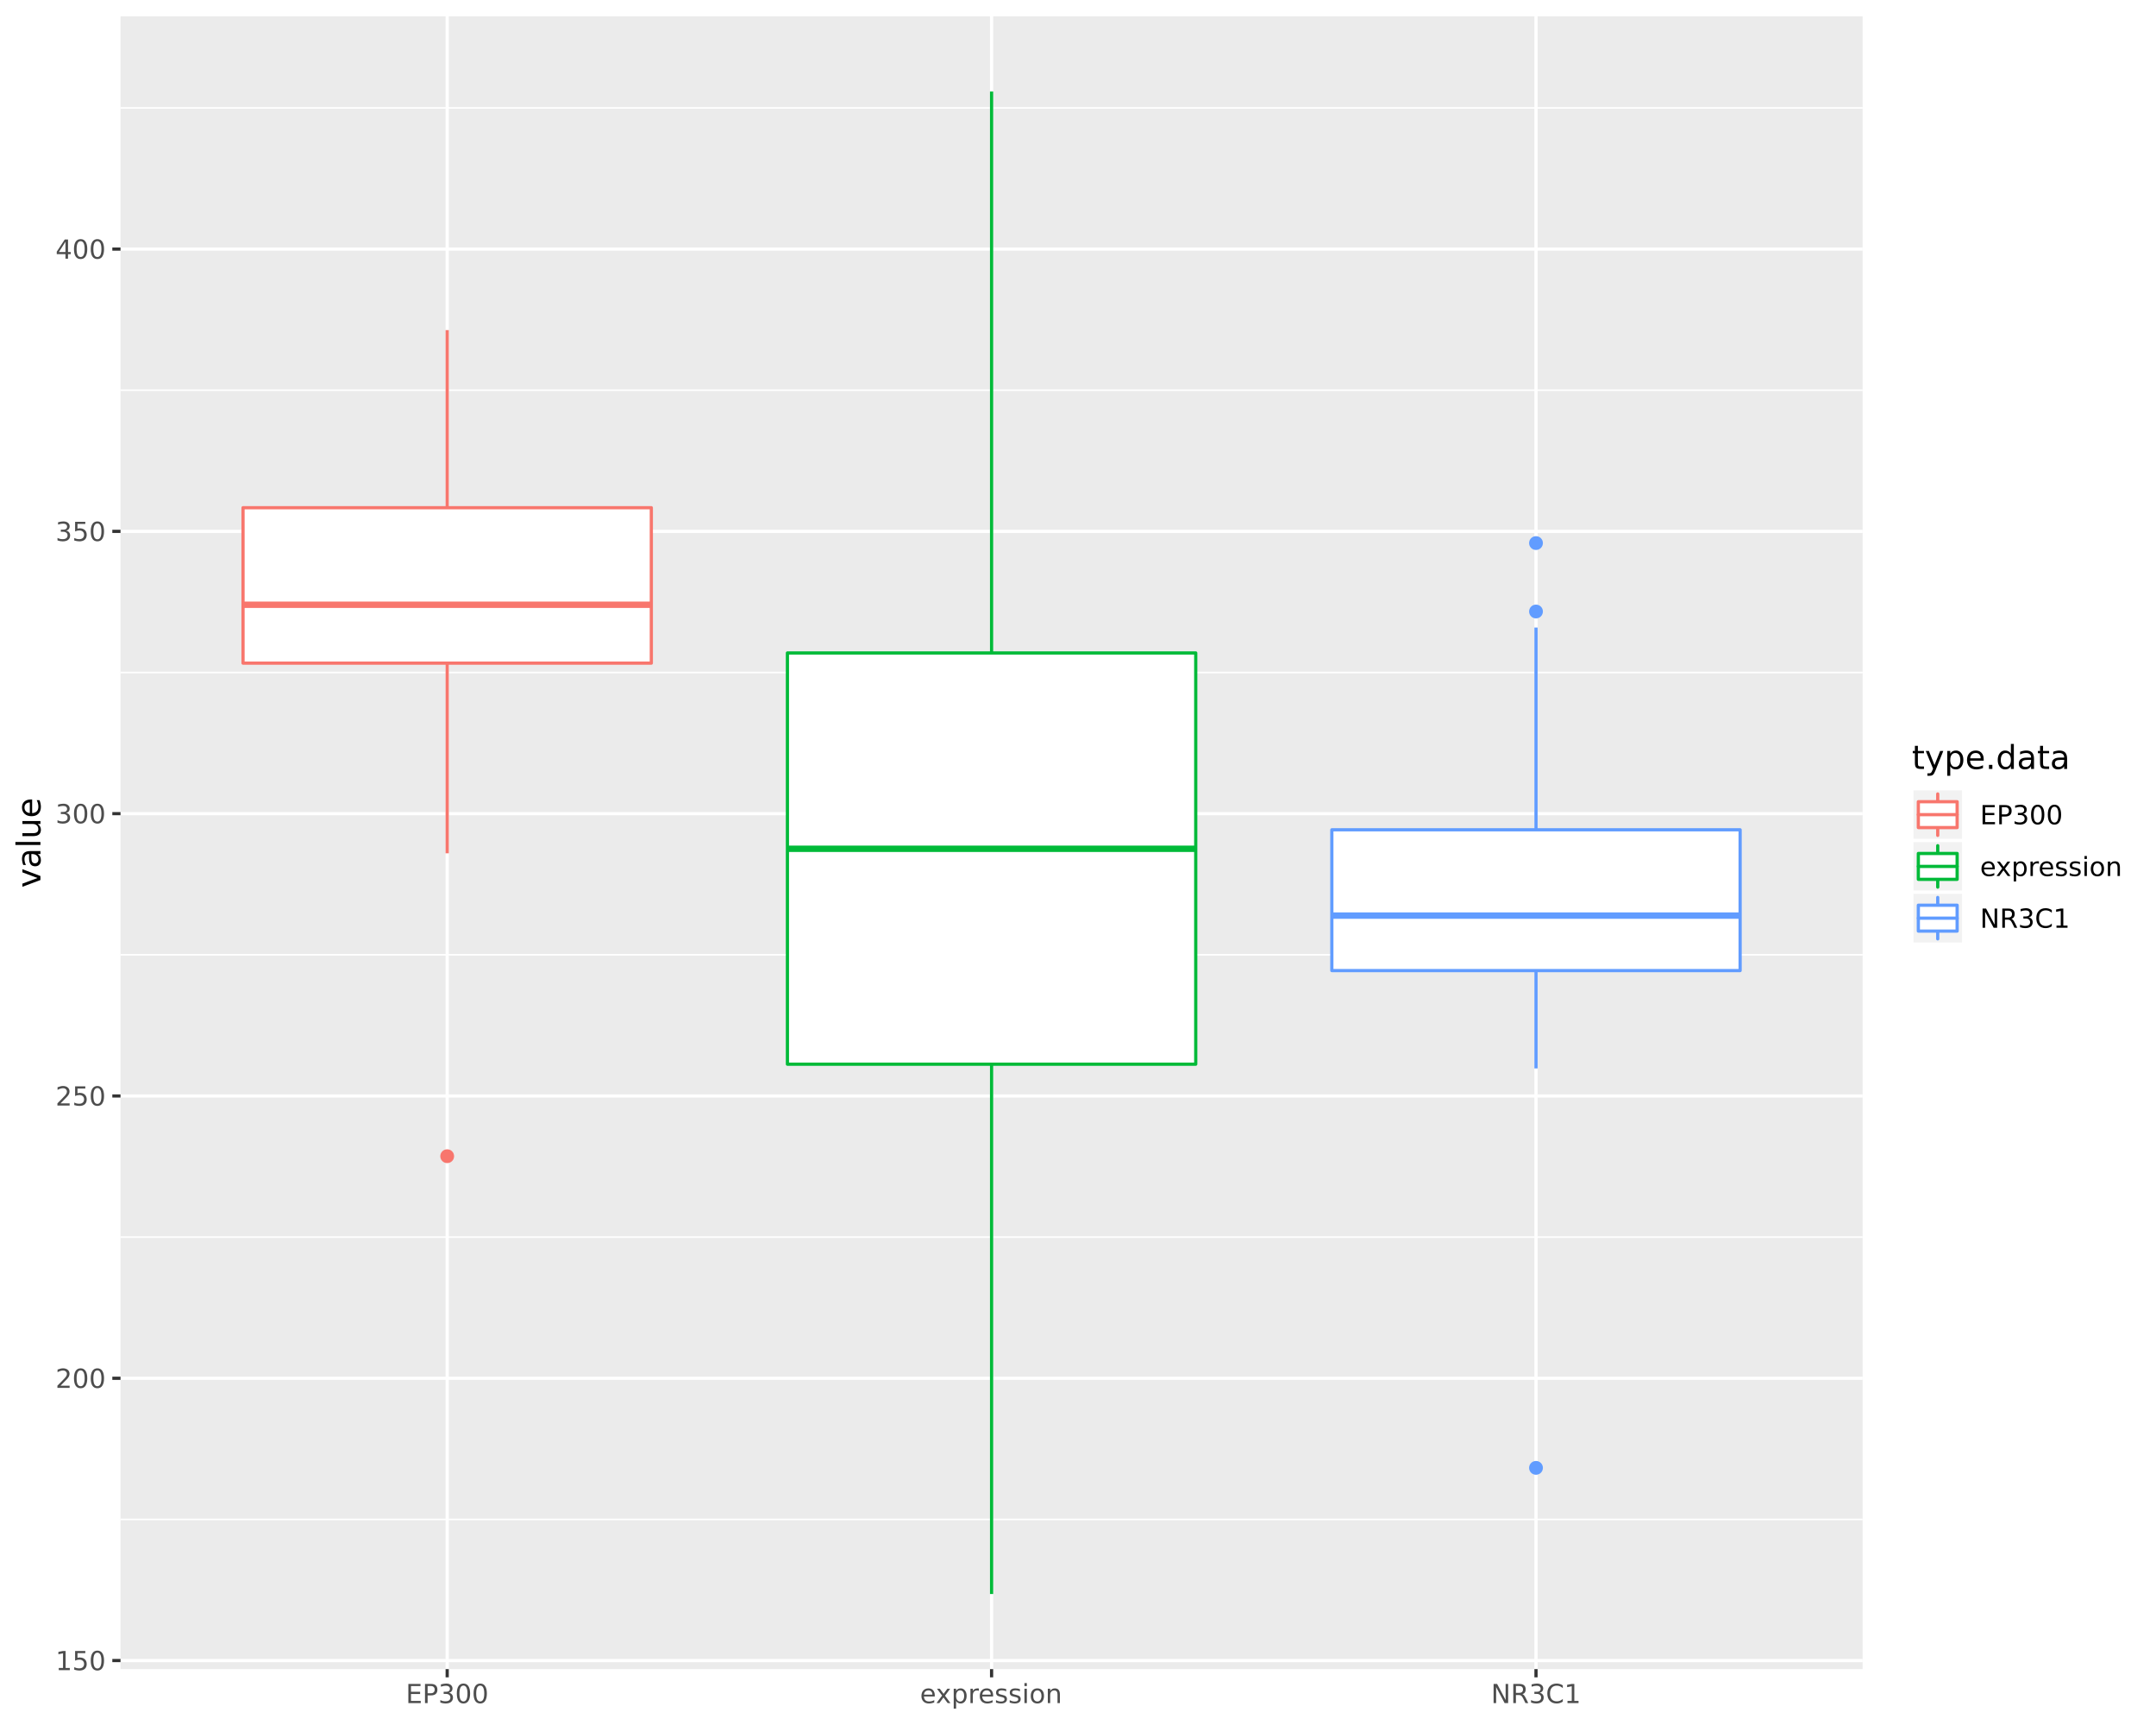
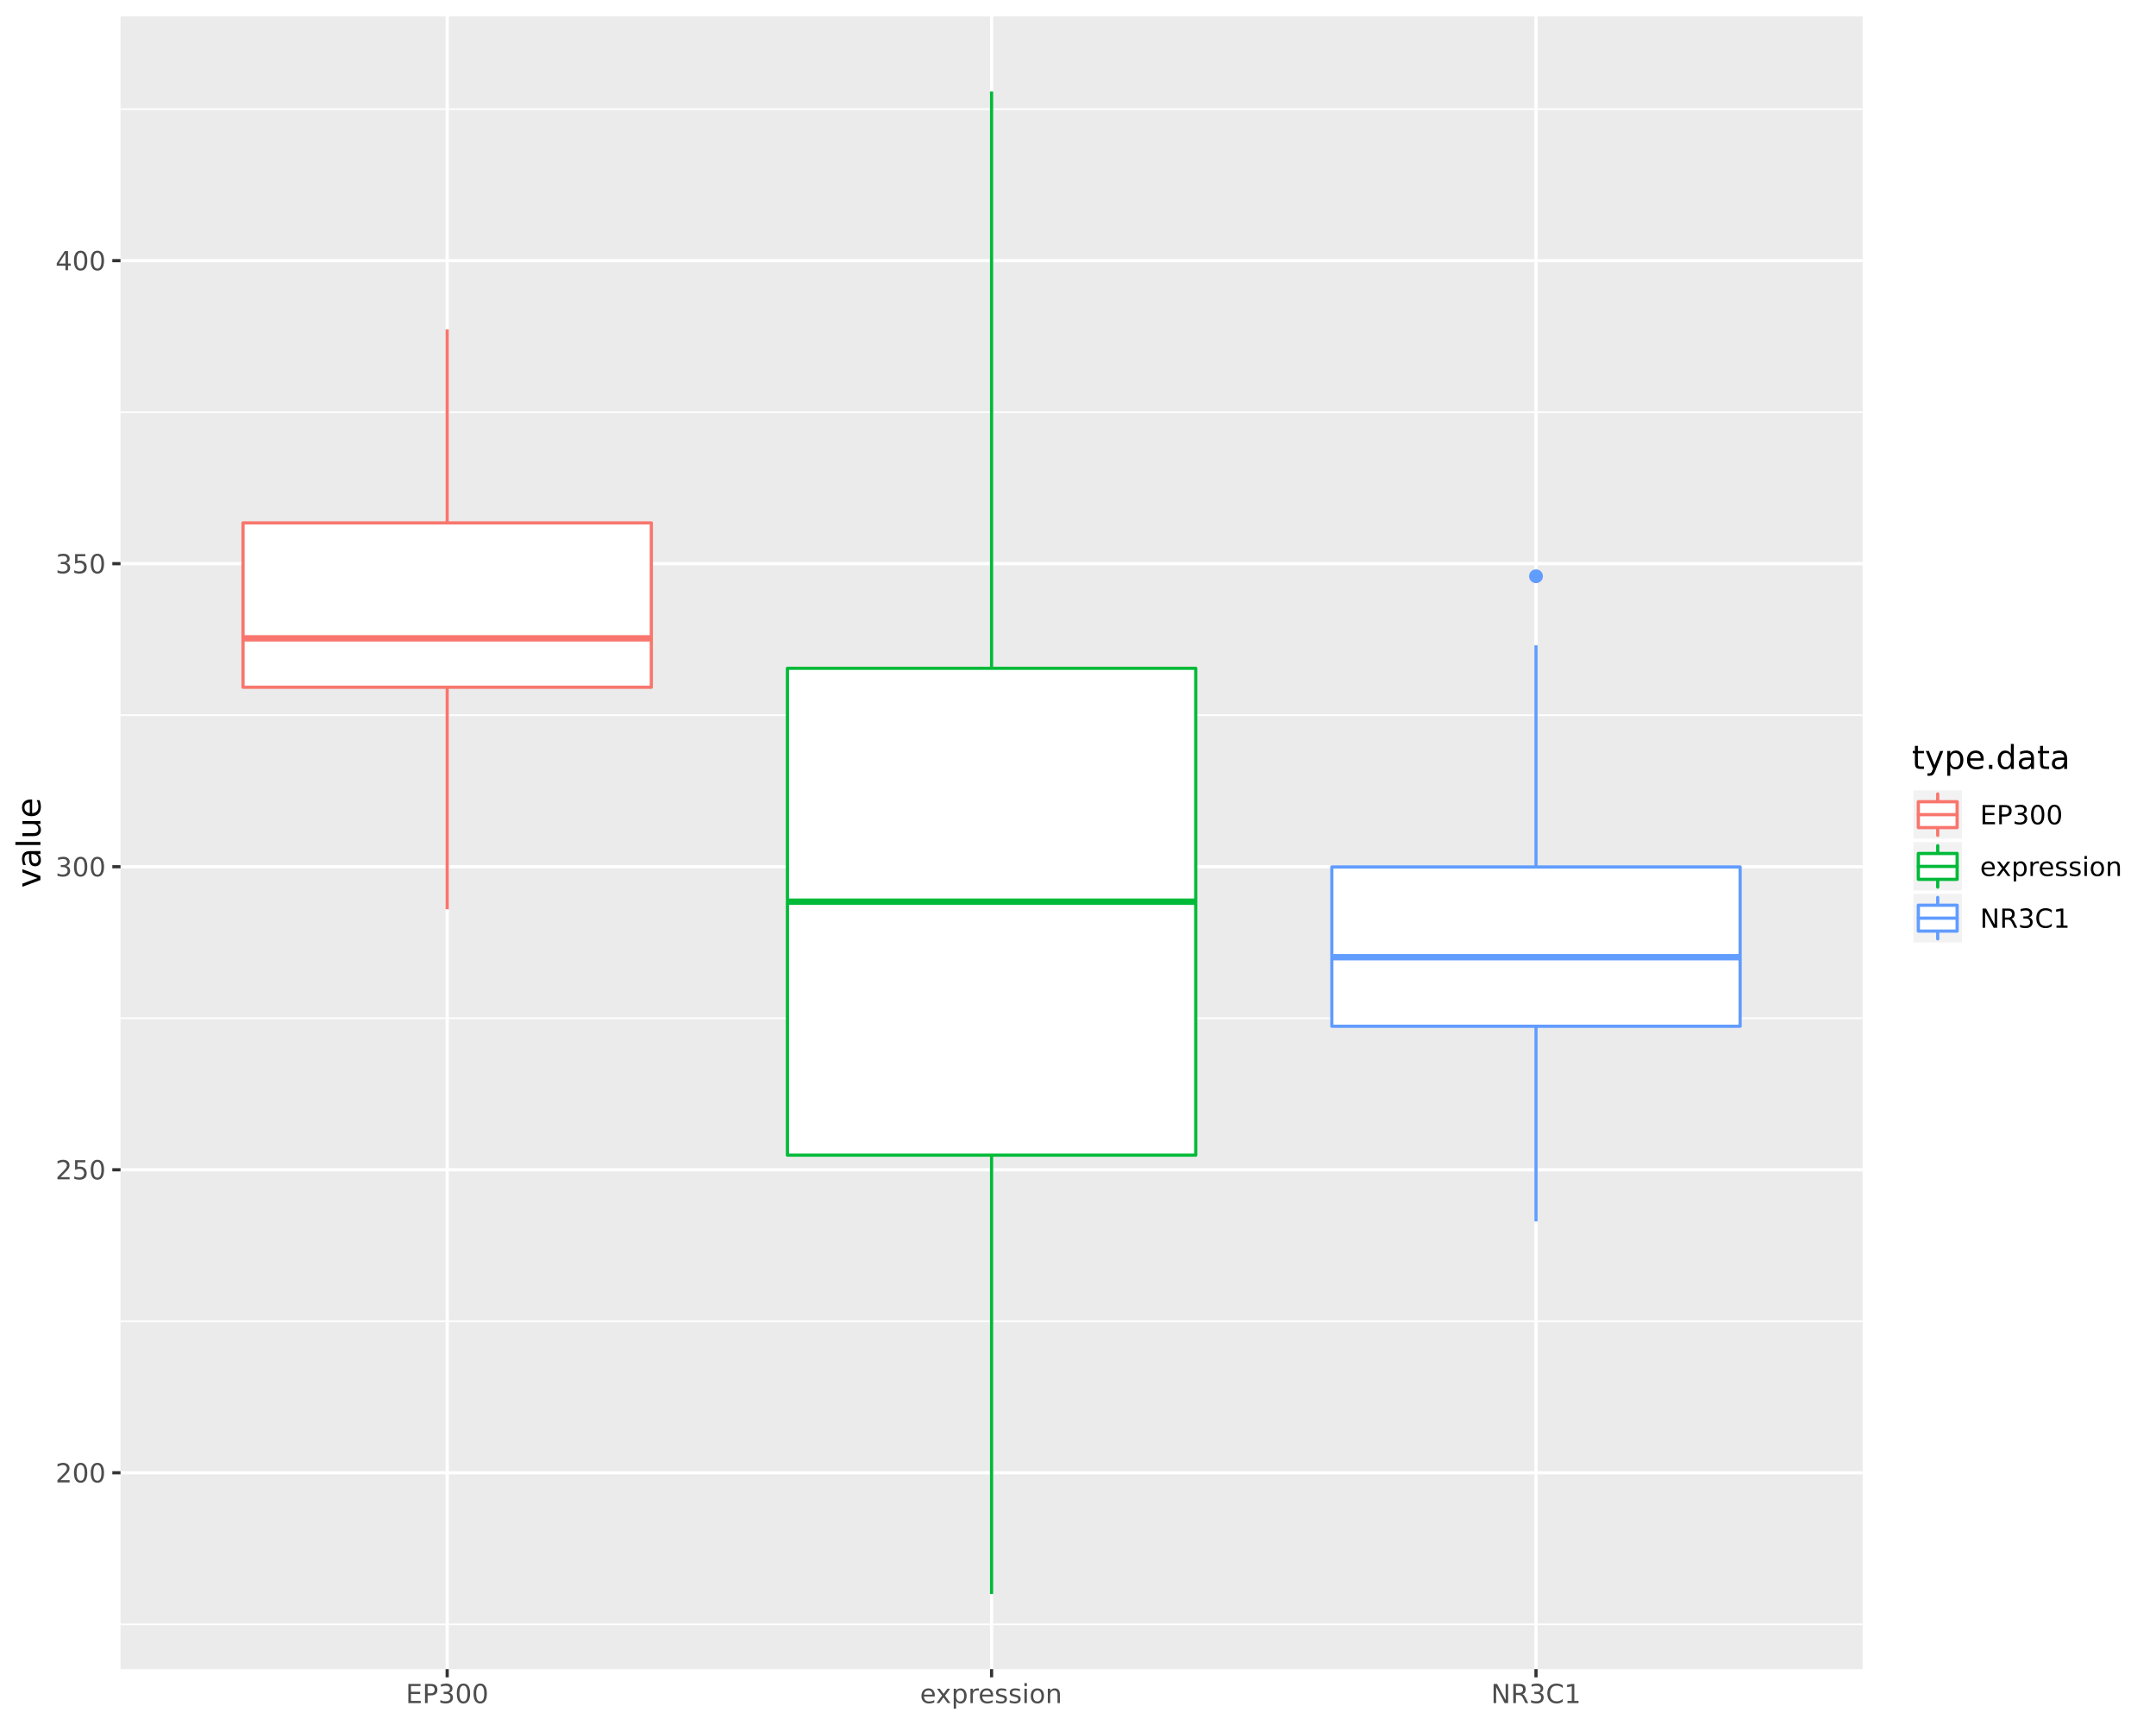
<svg xmlns="http://www.w3.org/2000/svg" viewBox="0 0 720.00 576.00">
  <defs>
    <style type="text/css">
    line, polyline, polygon, path, rect, circle {
      fill: none;
      stroke: #000000;
      stroke-linecap: round;
      stroke-linejoin: round;
      stroke-miterlimit: 10.00;
    }
  </style>
  </defs>
  <rect width="100%" height="100%" style="stroke: none; fill: #FFFFFF;" />
  <rect x="0.00" y="0.00" width="720.00" height="576.00" style="stroke-width: 1.07; stroke: #FFFFFF; fill: #FFFFFF;" />
  <defs>
    <clipPath id="cpNDAuMjV8NjIyLjAzfDU1Ny4zNHw1LjQ4">
      <rect x="40.25" y="5.48" width="581.77" height="551.86" />
    </clipPath>
  </defs>
  <rect x="40.25" y="5.48" width="581.77" height="551.86" style="stroke-width: 1.07; stroke: none; fill: #EBEBEB;" clip-path="url(#cpNDAuMjV8NjIyLjAzfDU1Ny4zNHw1LjQ4)" />
-   <polyline points="40.25,507.35 622.03,507.35 " style="stroke-width: 0.53; stroke: #FFFFFF; stroke-linecap: butt;" clip-path="url(#cpNDAuMjV8NjIyLjAzfDU1Ny4zNHw1LjQ4)" />
-   <polyline points="40.25,413.09 622.03,413.09 " style="stroke-width: 0.53; stroke: #FFFFFF; stroke-linecap: butt;" clip-path="url(#cpNDAuMjV8NjIyLjAzfDU1Ny4zNHw1LjQ4)" />
-   <polyline points="40.25,318.82 622.03,318.82 " style="stroke-width: 0.53; stroke: #FFFFFF; stroke-linecap: butt;" clip-path="url(#cpNDAuMjV8NjIyLjAzfDU1Ny4zNHw1LjQ4)" />
-   <polyline points="40.25,224.56 622.03,224.56 " style="stroke-width: 0.53; stroke: #FFFFFF; stroke-linecap: butt;" clip-path="url(#cpNDAuMjV8NjIyLjAzfDU1Ny4zNHw1LjQ4)" />
-   <polyline points="40.25,130.30 622.03,130.30 " style="stroke-width: 0.53; stroke: #FFFFFF; stroke-linecap: butt;" clip-path="url(#cpNDAuMjV8NjIyLjAzfDU1Ny4zNHw1LjQ4)" />
-   <polyline points="40.25,36.04 622.03,36.04 " style="stroke-width: 0.53; stroke: #FFFFFF; stroke-linecap: butt;" clip-path="url(#cpNDAuMjV8NjIyLjAzfDU1Ny4zNHw1LjQ4)" />
-   <polyline points="40.25,554.48 622.03,554.48 " style="stroke-width: 1.07; stroke: #FFFFFF; stroke-linecap: butt;" clip-path="url(#cpNDAuMjV8NjIyLjAzfDU1Ny4zNHw1LjQ4)" />
-   <polyline points="40.25,460.22 622.03,460.22 " style="stroke-width: 1.07; stroke: #FFFFFF; stroke-linecap: butt;" clip-path="url(#cpNDAuMjV8NjIyLjAzfDU1Ny4zNHw1LjQ4)" />
-   <polyline points="40.25,365.96 622.03,365.96 " style="stroke-width: 1.07; stroke: #FFFFFF; stroke-linecap: butt;" clip-path="url(#cpNDAuMjV8NjIyLjAzfDU1Ny4zNHw1LjQ4)" />
-   <polyline points="40.25,271.69 622.03,271.69 " style="stroke-width: 1.07; stroke: #FFFFFF; stroke-linecap: butt;" clip-path="url(#cpNDAuMjV8NjIyLjAzfDU1Ny4zNHw1LjQ4)" />
-   <polyline points="40.25,177.43 622.03,177.43 " style="stroke-width: 1.07; stroke: #FFFFFF; stroke-linecap: butt;" clip-path="url(#cpNDAuMjV8NjIyLjAzfDU1Ny4zNHw1LjQ4)" />
-   <polyline points="40.25,83.17 622.03,83.17 " style="stroke-width: 1.07; stroke: #FFFFFF; stroke-linecap: butt;" clip-path="url(#cpNDAuMjV8NjIyLjAzfDU1Ny4zNHw1LjQ4)" />
+   <polyline points="40.25,542.38 622.03,542.38 " style="stroke-width: 0.53; stroke: #FFFFFF; stroke-linecap: butt;" clip-path="url(#cpNDAuMjV8NjIyLjAzfDU1Ny4zNHw1LjQ4)" />
+   <polyline points="40.25,441.19 622.03,441.19 " style="stroke-width: 0.53; stroke: #FFFFFF; stroke-linecap: butt;" clip-path="url(#cpNDAuMjV8NjIyLjAzfDU1Ny4zNHw1LjQ4)" />
+   <polyline points="40.25,340.00 622.03,340.00 " style="stroke-width: 0.53; stroke: #FFFFFF; stroke-linecap: butt;" clip-path="url(#cpNDAuMjV8NjIyLjAzfDU1Ny4zNHw1LjQ4)" />
+   <polyline points="40.25,238.81 622.03,238.81 " style="stroke-width: 0.53; stroke: #FFFFFF; stroke-linecap: butt;" clip-path="url(#cpNDAuMjV8NjIyLjAzfDU1Ny4zNHw1LjQ4)" />
+   <polyline points="40.25,137.63 622.03,137.63 " style="stroke-width: 0.53; stroke: #FFFFFF; stroke-linecap: butt;" clip-path="url(#cpNDAuMjV8NjIyLjAzfDU1Ny4zNHw1LjQ4)" />
+   <polyline points="40.25,36.44 622.03,36.44 " style="stroke-width: 0.53; stroke: #FFFFFF; stroke-linecap: butt;" clip-path="url(#cpNDAuMjV8NjIyLjAzfDU1Ny4zNHw1LjQ4)" />
+   <polyline points="40.25,491.78 622.03,491.78 " style="stroke-width: 1.07; stroke: #FFFFFF; stroke-linecap: butt;" clip-path="url(#cpNDAuMjV8NjIyLjAzfDU1Ny4zNHw1LjQ4)" />
+   <polyline points="40.25,390.60 622.03,390.60 " style="stroke-width: 1.07; stroke: #FFFFFF; stroke-linecap: butt;" clip-path="url(#cpNDAuMjV8NjIyLjAzfDU1Ny4zNHw1LjQ4)" />
+   <polyline points="40.25,289.41 622.03,289.41 " style="stroke-width: 1.07; stroke: #FFFFFF; stroke-linecap: butt;" clip-path="url(#cpNDAuMjV8NjIyLjAzfDU1Ny4zNHw1LjQ4)" />
+   <polyline points="40.25,188.22 622.03,188.22 " style="stroke-width: 1.07; stroke: #FFFFFF; stroke-linecap: butt;" clip-path="url(#cpNDAuMjV8NjIyLjAzfDU1Ny4zNHw1LjQ4)" />
+   <polyline points="40.25,87.03 622.03,87.03 " style="stroke-width: 1.07; stroke: #FFFFFF; stroke-linecap: butt;" clip-path="url(#cpNDAuMjV8NjIyLjAzfDU1Ny4zNHw1LjQ4)" />
  <polyline points="149.34,557.34 149.34,5.48 " style="stroke-width: 1.07; stroke: #FFFFFF; stroke-linecap: butt;" clip-path="url(#cpNDAuMjV8NjIyLjAzfDU1Ny4zNHw1LjQ4)" />
  <polyline points="331.14,557.34 331.14,5.48 " style="stroke-width: 1.07; stroke: #FFFFFF; stroke-linecap: butt;" clip-path="url(#cpNDAuMjV8NjIyLjAzfDU1Ny4zNHw1LjQ4)" />
  <polyline points="512.95,557.34 512.95,5.48 " style="stroke-width: 1.07; stroke: #FFFFFF; stroke-linecap: butt;" clip-path="url(#cpNDAuMjV8NjIyLjAzfDU1Ny4zNHw1LjQ4)" />
-   <circle cx="149.34" cy="386.07" r="1.95" style="stroke-width: 0.71; stroke: #F8766D; fill: #F8766D;" clip-path="url(#cpNDAuMjV8NjIyLjAzfDU1Ny4zNHw1LjQ4)" />
-   <line x1="149.34" y1="169.53" x2="149.34" y2="110.23" style="stroke-width: 1.07; stroke: #F8766D; stroke-linecap: butt;" clip-path="url(#cpNDAuMjV8NjIyLjAzfDU1Ny4zNHw1LjQ4)" />
-   <line x1="149.34" y1="221.43" x2="149.34" y2="284.92" style="stroke-width: 1.07; stroke: #F8766D; stroke-linecap: butt;" clip-path="url(#cpNDAuMjV8NjIyLjAzfDU1Ny4zNHw1LjQ4)" />
-   <polygon points="81.16,169.53 81.16,221.43 217.51,221.43 217.51,169.53 81.16,169.53 " style="stroke-width: 1.07; stroke: #F8766D; fill: #FFFFFF;" clip-path="url(#cpNDAuMjV8NjIyLjAzfDU1Ny4zNHw1LjQ4)" />
-   <line x1="81.16" y1="201.93" x2="217.51" y2="201.93" style="stroke-width: 2.13; stroke: #F8766D; stroke-linecap: butt;" clip-path="url(#cpNDAuMjV8NjIyLjAzfDU1Ny4zNHw1LjQ4)" />
-   <line x1="331.14" y1="218.03" x2="331.14" y2="30.56" style="stroke-width: 1.07; stroke: #00BA38; stroke-linecap: butt;" clip-path="url(#cpNDAuMjV8NjIyLjAzfDU1Ny4zNHw1LjQ4)" />
-   <line x1="331.14" y1="355.35" x2="331.14" y2="532.26" style="stroke-width: 1.07; stroke: #00BA38; stroke-linecap: butt;" clip-path="url(#cpNDAuMjV8NjIyLjAzfDU1Ny4zNHw1LjQ4)" />
-   <polygon points="262.96,218.03 262.96,355.35 399.32,355.35 399.32,218.03 262.96,218.03 " style="stroke-width: 1.07; stroke: #00BA38; fill: #FFFFFF;" clip-path="url(#cpNDAuMjV8NjIyLjAzfDU1Ny4zNHw1LjQ4)" />
-   <line x1="262.96" y1="283.42" x2="399.32" y2="283.42" style="stroke-width: 2.13; stroke: #00BA38; stroke-linecap: butt;" clip-path="url(#cpNDAuMjV8NjIyLjAzfDU1Ny4zNHw1LjQ4)" />
-   <circle cx="512.95" cy="204.19" r="1.95" style="stroke-width: 0.71; stroke: #619CFF; fill: #619CFF;" clip-path="url(#cpNDAuMjV8NjIyLjAzfDU1Ny4zNHw1LjQ4)" />
-   <circle cx="512.95" cy="490.14" r="1.95" style="stroke-width: 0.71; stroke: #619CFF; fill: #619CFF;" clip-path="url(#cpNDAuMjV8NjIyLjAzfDU1Ny4zNHw1LjQ4)" />
-   <circle cx="512.95" cy="181.34" r="1.95" style="stroke-width: 0.71; stroke: #619CFF; fill: #619CFF;" clip-path="url(#cpNDAuMjV8NjIyLjAzfDU1Ny4zNHw1LjQ4)" />
-   <line x1="512.95" y1="277.08" x2="512.95" y2="209.55" style="stroke-width: 1.07; stroke: #619CFF; stroke-linecap: butt;" clip-path="url(#cpNDAuMjV8NjIyLjAzfDU1Ny4zNHw1LjQ4)" />
-   <line x1="512.95" y1="324.09" x2="512.95" y2="356.75" style="stroke-width: 1.07; stroke: #619CFF; stroke-linecap: butt;" clip-path="url(#cpNDAuMjV8NjIyLjAzfDU1Ny4zNHw1LjQ4)" />
-   <polygon points="444.77,277.08 444.77,324.09 581.12,324.09 581.12,277.08 444.77,277.08 " style="stroke-width: 1.07; stroke: #619CFF; fill: #FFFFFF;" clip-path="url(#cpNDAuMjV8NjIyLjAzfDU1Ny4zNHw1LjQ4)" />
-   <line x1="444.77" y1="305.73" x2="581.12" y2="305.73" style="stroke-width: 2.13; stroke: #619CFF; stroke-linecap: butt;" clip-path="url(#cpNDAuMjV8NjIyLjAzfDU1Ny4zNHw1LjQ4)" />
+   <line x1="149.34" y1="174.60" x2="149.34" y2="109.98" style="stroke-width: 1.07; stroke: #F8766D; stroke-linecap: butt;" clip-path="url(#cpNDAuMjV8NjIyLjAzfDU1Ny4zNHw1LjQ4)" />
+   <line x1="149.34" y1="229.48" x2="149.34" y2="303.61" style="stroke-width: 1.07; stroke: #F8766D; stroke-linecap: butt;" clip-path="url(#cpNDAuMjV8NjIyLjAzfDU1Ny4zNHw1LjQ4)" />
+   <polygon points="81.16,174.60 81.16,229.48 217.51,229.48 217.51,174.60 81.16,174.60 " style="stroke-width: 1.07; stroke: #F8766D; fill: #FFFFFF;" clip-path="url(#cpNDAuMjV8NjIyLjAzfDU1Ny4zNHw1LjQ4)" />
+   <line x1="81.16" y1="213.14" x2="217.51" y2="213.14" style="stroke-width: 2.13; stroke: #F8766D; stroke-linecap: butt;" clip-path="url(#cpNDAuMjV8NjIyLjAzfDU1Ny4zNHw1LjQ4)" />
+   <line x1="331.14" y1="223.15" x2="331.14" y2="30.56" style="stroke-width: 1.07; stroke: #00BA38; stroke-linecap: butt;" clip-path="url(#cpNDAuMjV8NjIyLjAzfDU1Ny4zNHw1LjQ4)" />
+   <line x1="331.14" y1="385.72" x2="331.14" y2="532.26" style="stroke-width: 1.07; stroke: #00BA38; stroke-linecap: butt;" clip-path="url(#cpNDAuMjV8NjIyLjAzfDU1Ny4zNHw1LjQ4)" />
+   <polygon points="262.96,223.15 262.96,385.72 399.32,385.72 399.32,223.15 262.96,223.15 " style="stroke-width: 1.07; stroke: #00BA38; fill: #FFFFFF;" clip-path="url(#cpNDAuMjV8NjIyLjAzfDU1Ny4zNHw1LjQ4)" />
+   <line x1="262.96" y1="301.09" x2="399.32" y2="301.09" style="stroke-width: 2.13; stroke: #00BA38; stroke-linecap: butt;" clip-path="url(#cpNDAuMjV8NjIyLjAzfDU1Ny4zNHw1LjQ4)" />
+   <circle cx="512.95" cy="192.42" r="1.95" style="stroke-width: 0.71; stroke: #619CFF; fill: #619CFF;" clip-path="url(#cpNDAuMjV8NjIyLjAzfDU1Ny4zNHw1LjQ4)" />
+   <line x1="512.95" y1="289.48" x2="512.95" y2="215.48" style="stroke-width: 1.07; stroke: #619CFF; stroke-linecap: butt;" clip-path="url(#cpNDAuMjV8NjIyLjAzfDU1Ny4zNHw1LjQ4)" />
+   <line x1="512.95" y1="342.68" x2="512.95" y2="407.82" style="stroke-width: 1.07; stroke: #619CFF; stroke-linecap: butt;" clip-path="url(#cpNDAuMjV8NjIyLjAzfDU1Ny4zNHw1LjQ4)" />
+   <polygon points="444.77,289.48 444.77,342.68 581.12,342.68 581.12,289.48 444.77,289.48 " style="stroke-width: 1.07; stroke: #619CFF; fill: #FFFFFF;" clip-path="url(#cpNDAuMjV8NjIyLjAzfDU1Ny4zNHw1LjQ4)" />
+   <line x1="444.77" y1="319.61" x2="581.12" y2="319.61" style="stroke-width: 2.13; stroke: #619CFF; stroke-linecap: butt;" clip-path="url(#cpNDAuMjV8NjIyLjAzfDU1Ny4zNHw1LjQ4)" />
  <defs>
    <clipPath id="cpMC4wMHw3MjAuMDB8NTc2LjAwfDAuMDA=">
      <rect x="0.00" y="0.00" width="720.00" height="576.00" />
    </clipPath>
  </defs>
  <g clip-path="url(#cpMC4wMHw3MjAuMDB8NTc2LjAwfDAuMDA=)">
-     <text x="18.53" y="557.69" style="font-size: 8.80px; fill: #4D4D4D; font-family: DejaVu Sans;" textLength="16.80px" lengthAdjust="spacingAndGlyphs">150</text>
+     <text x="18.53" y="494.99" style="font-size: 8.80px; fill: #4D4D4D; font-family: DejaVu Sans;" textLength="16.80px" lengthAdjust="spacingAndGlyphs">200</text>
  </g>
  <g clip-path="url(#cpMC4wMHw3MjAuMDB8NTc2LjAwfDAuMDA=)">
-     <text x="18.53" y="463.43" style="font-size: 8.80px; fill: #4D4D4D; font-family: DejaVu Sans;" textLength="16.80px" lengthAdjust="spacingAndGlyphs">200</text>
+     <text x="18.53" y="393.80" style="font-size: 8.80px; fill: #4D4D4D; font-family: DejaVu Sans;" textLength="16.80px" lengthAdjust="spacingAndGlyphs">250</text>
  </g>
  <g clip-path="url(#cpMC4wMHw3MjAuMDB8NTc2LjAwfDAuMDA=)">
-     <text x="18.53" y="369.16" style="font-size: 8.80px; fill: #4D4D4D; font-family: DejaVu Sans;" textLength="16.80px" lengthAdjust="spacingAndGlyphs">250</text>
+     <text x="18.53" y="292.62" style="font-size: 8.80px; fill: #4D4D4D; font-family: DejaVu Sans;" textLength="16.80px" lengthAdjust="spacingAndGlyphs">300</text>
  </g>
  <g clip-path="url(#cpMC4wMHw3MjAuMDB8NTc2LjAwfDAuMDA=)">
-     <text x="18.53" y="274.90" style="font-size: 8.80px; fill: #4D4D4D; font-family: DejaVu Sans;" textLength="16.80px" lengthAdjust="spacingAndGlyphs">300</text>
+     <text x="18.53" y="191.43" style="font-size: 8.80px; fill: #4D4D4D; font-family: DejaVu Sans;" textLength="16.80px" lengthAdjust="spacingAndGlyphs">350</text>
  </g>
  <g clip-path="url(#cpMC4wMHw3MjAuMDB8NTc2LjAwfDAuMDA=)">
-     <text x="18.53" y="180.64" style="font-size: 8.80px; fill: #4D4D4D; font-family: DejaVu Sans;" textLength="16.80px" lengthAdjust="spacingAndGlyphs">350</text>
+     <text x="18.53" y="90.24" style="font-size: 8.80px; fill: #4D4D4D; font-family: DejaVu Sans;" textLength="16.80px" lengthAdjust="spacingAndGlyphs">400</text>
  </g>
-   <g clip-path="url(#cpMC4wMHw3MjAuMDB8NTc2LjAwfDAuMDA=)">
-     <text x="18.53" y="86.38" style="font-size: 8.80px; fill: #4D4D4D; font-family: DejaVu Sans;" textLength="16.80px" lengthAdjust="spacingAndGlyphs">400</text>
-   </g>
-   <polyline points="37.51,554.48 40.25,554.48 " style="stroke-width: 1.07; stroke: #333333; stroke-linecap: butt;" clip-path="url(#cpMC4wMHw3MjAuMDB8NTc2LjAwfDAuMDA=)" />
-   <polyline points="37.51,460.22 40.25,460.22 " style="stroke-width: 1.07; stroke: #333333; stroke-linecap: butt;" clip-path="url(#cpMC4wMHw3MjAuMDB8NTc2LjAwfDAuMDA=)" />
-   <polyline points="37.51,365.96 40.25,365.96 " style="stroke-width: 1.07; stroke: #333333; stroke-linecap: butt;" clip-path="url(#cpMC4wMHw3MjAuMDB8NTc2LjAwfDAuMDA=)" />
-   <polyline points="37.51,271.69 40.25,271.69 " style="stroke-width: 1.07; stroke: #333333; stroke-linecap: butt;" clip-path="url(#cpMC4wMHw3MjAuMDB8NTc2LjAwfDAuMDA=)" />
-   <polyline points="37.51,177.43 40.25,177.43 " style="stroke-width: 1.07; stroke: #333333; stroke-linecap: butt;" clip-path="url(#cpMC4wMHw3MjAuMDB8NTc2LjAwfDAuMDA=)" />
-   <polyline points="37.51,83.17 40.25,83.17 " style="stroke-width: 1.07; stroke: #333333; stroke-linecap: butt;" clip-path="url(#cpMC4wMHw3MjAuMDB8NTc2LjAwfDAuMDA=)" />
+   <polyline points="37.51,491.78 40.25,491.78 " style="stroke-width: 1.07; stroke: #333333; stroke-linecap: butt;" clip-path="url(#cpMC4wMHw3MjAuMDB8NTc2LjAwfDAuMDA=)" />
+   <polyline points="37.51,390.60 40.25,390.60 " style="stroke-width: 1.07; stroke: #333333; stroke-linecap: butt;" clip-path="url(#cpMC4wMHw3MjAuMDB8NTc2LjAwfDAuMDA=)" />
+   <polyline points="37.51,289.41 40.25,289.41 " style="stroke-width: 1.07; stroke: #333333; stroke-linecap: butt;" clip-path="url(#cpMC4wMHw3MjAuMDB8NTc2LjAwfDAuMDA=)" />
+   <polyline points="37.51,188.22 40.25,188.22 " style="stroke-width: 1.07; stroke: #333333; stroke-linecap: butt;" clip-path="url(#cpMC4wMHw3MjAuMDB8NTc2LjAwfDAuMDA=)" />
+   <polyline points="37.51,87.03 40.25,87.03 " style="stroke-width: 1.07; stroke: #333333; stroke-linecap: butt;" clip-path="url(#cpMC4wMHw3MjAuMDB8NTc2LjAwfDAuMDA=)" />
  <polyline points="149.34,560.08 149.34,557.34 " style="stroke-width: 1.07; stroke: #333333; stroke-linecap: butt;" clip-path="url(#cpMC4wMHw3MjAuMDB8NTc2LjAwfDAuMDA=)" />
  <polyline points="331.14,560.08 331.14,557.34 " style="stroke-width: 1.07; stroke: #333333; stroke-linecap: butt;" clip-path="url(#cpMC4wMHw3MjAuMDB8NTc2LjAwfDAuMDA=)" />
  <polyline points="512.95,560.08 512.95,557.34 " style="stroke-width: 1.07; stroke: #333333; stroke-linecap: butt;" clip-path="url(#cpMC4wMHw3MjAuMDB8NTc2LjAwfDAuMDA=)" />
  <g clip-path="url(#cpMC4wMHw3MjAuMDB8NTc2LjAwfDAuMDA=)">
    <text x="135.51" y="568.69" style="font-size: 8.80px; fill: #4D4D4D; font-family: DejaVu Sans;" textLength="27.66px" lengthAdjust="spacingAndGlyphs">EP300</text>
  </g>
  <g clip-path="url(#cpMC4wMHw3MjAuMDB8NTc2LjAwfDAuMDA=)">
    <text x="307.23" y="568.69" style="font-size: 8.80px; fill: #4D4D4D; font-family: DejaVu Sans;" textLength="47.82px" lengthAdjust="spacingAndGlyphs">expression</text>
  </g>
  <g clip-path="url(#cpMC4wMHw3MjAuMDB8NTc2LjAwfDAuMDA=)">
    <text x="497.93" y="568.69" style="font-size: 8.80px; fill: #4D4D4D; font-family: DejaVu Sans;" textLength="30.04px" lengthAdjust="spacingAndGlyphs">NR3C1</text>
  </g>
  <g clip-path="url(#cpMC4wMHw3MjAuMDB8NTc2LjAwfDAuMDA=)">
    <text transform="translate(13.50,296.43) rotate(-90)" style="font-size: 11.00px; font-family: DejaVu Sans;" textLength="30.05px" lengthAdjust="spacingAndGlyphs">value</text>
  </g>
  <rect x="632.99" y="242.12" width="81.53" height="78.59" style="stroke-width: 1.07; stroke: none; fill: #FFFFFF;" clip-path="url(#cpMC4wMHw3MjAuMDB8NTc2LjAwfDAuMDA=)" />
  <g clip-path="url(#cpMC4wMHw3MjAuMDB8NTc2LjAwfDAuMDA=)">
    <text x="638.47" y="256.76" style="font-size: 11.00px; font-family: DejaVu Sans;" textLength="52.85px" lengthAdjust="spacingAndGlyphs">type.data</text>
  </g>
  <rect x="638.47" y="263.38" width="17.28" height="17.28" style="stroke-width: 1.07; stroke: #FFFFFF; fill: #F2F2F2;" clip-path="url(#cpMC4wMHw3MjAuMDB8NTc2LjAwfDAuMDA=)" />
  <polyline points="647.11,278.94 647.11,276.34 " style="stroke-width: 1.07; stroke: #F8766D;" clip-path="url(#cpMC4wMHw3MjAuMDB8NTc2LjAwfDAuMDA=)" />
  <polyline points="647.11,267.70 647.11,265.11 " style="stroke-width: 1.07; stroke: #F8766D;" clip-path="url(#cpMC4wMHw3MjAuMDB8NTc2LjAwfDAuMDA=)" />
  <rect x="640.63" y="267.70" width="12.96" height="8.64" style="stroke-width: 1.07; stroke: #F8766D; fill: #FFFFFF;" clip-path="url(#cpMC4wMHw3MjAuMDB8NTc2LjAwfDAuMDA=)" />
  <polyline points="640.63,272.02 653.59,272.02 " style="stroke-width: 1.07; stroke: #F8766D;" clip-path="url(#cpMC4wMHw3MjAuMDB8NTc2LjAwfDAuMDA=)" />
  <rect x="638.47" y="280.66" width="17.28" height="17.28" style="stroke-width: 1.07; stroke: #FFFFFF; fill: #F2F2F2;" clip-path="url(#cpMC4wMHw3MjAuMDB8NTc2LjAwfDAuMDA=)" />
  <polyline points="647.11,296.22 647.11,293.62 " style="stroke-width: 1.07; stroke: #00BA38;" clip-path="url(#cpMC4wMHw3MjAuMDB8NTc2LjAwfDAuMDA=)" />
  <polyline points="647.11,284.98 647.11,282.39 " style="stroke-width: 1.07; stroke: #00BA38;" clip-path="url(#cpMC4wMHw3MjAuMDB8NTc2LjAwfDAuMDA=)" />
  <rect x="640.63" y="284.98" width="12.96" height="8.64" style="stroke-width: 1.07; stroke: #00BA38; fill: #FFFFFF;" clip-path="url(#cpMC4wMHw3MjAuMDB8NTc2LjAwfDAuMDA=)" />
  <polyline points="640.63,289.30 653.59,289.30 " style="stroke-width: 1.07; stroke: #00BA38;" clip-path="url(#cpMC4wMHw3MjAuMDB8NTc2LjAwfDAuMDA=)" />
  <rect x="638.47" y="297.94" width="17.28" height="17.28" style="stroke-width: 1.07; stroke: #FFFFFF; fill: #F2F2F2;" clip-path="url(#cpMC4wMHw3MjAuMDB8NTc2LjAwfDAuMDA=)" />
  <polyline points="647.11,313.50 647.11,310.90 " style="stroke-width: 1.07; stroke: #619CFF;" clip-path="url(#cpMC4wMHw3MjAuMDB8NTc2LjAwfDAuMDA=)" />
  <polyline points="647.11,302.26 647.11,299.67 " style="stroke-width: 1.07; stroke: #619CFF;" clip-path="url(#cpMC4wMHw3MjAuMDB8NTc2LjAwfDAuMDA=)" />
  <rect x="640.63" y="302.26" width="12.96" height="8.64" style="stroke-width: 1.07; stroke: #619CFF; fill: #FFFFFF;" clip-path="url(#cpMC4wMHw3MjAuMDB8NTc2LjAwfDAuMDA=)" />
  <polyline points="640.63,306.58 653.59,306.58 " style="stroke-width: 1.07; stroke: #619CFF;" clip-path="url(#cpMC4wMHw3MjAuMDB8NTc2LjAwfDAuMDA=)" />
  <g clip-path="url(#cpMC4wMHw3MjAuMDB8NTc2LjAwfDAuMDA=)">
    <text x="661.23" y="275.23" style="font-size: 8.80px; font-family: DejaVu Sans;" textLength="27.66px" lengthAdjust="spacingAndGlyphs">EP300</text>
  </g>
  <g clip-path="url(#cpMC4wMHw3MjAuMDB8NTc2LjAwfDAuMDA=)">
    <text x="661.23" y="292.51" style="font-size: 8.80px; font-family: DejaVu Sans;" textLength="47.82px" lengthAdjust="spacingAndGlyphs">expression</text>
  </g>
  <g clip-path="url(#cpMC4wMHw3MjAuMDB8NTc2LjAwfDAuMDA=)">
    <text x="661.23" y="309.79" style="font-size: 8.80px; font-family: DejaVu Sans;" textLength="30.04px" lengthAdjust="spacingAndGlyphs">NR3C1</text>
  </g>
</svg>
